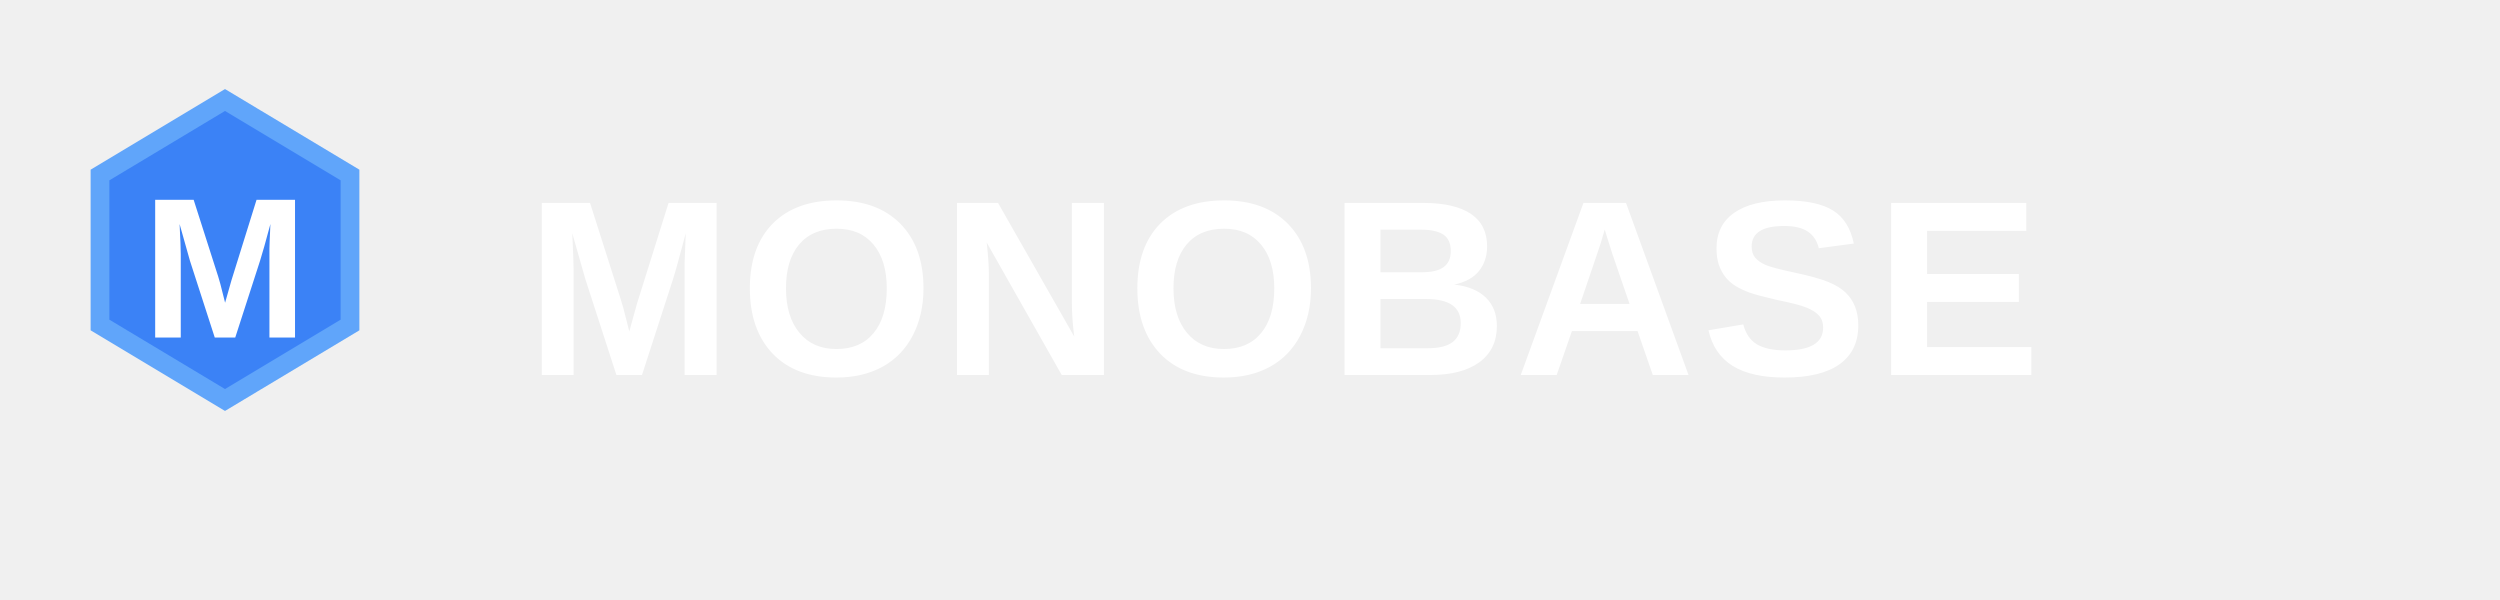
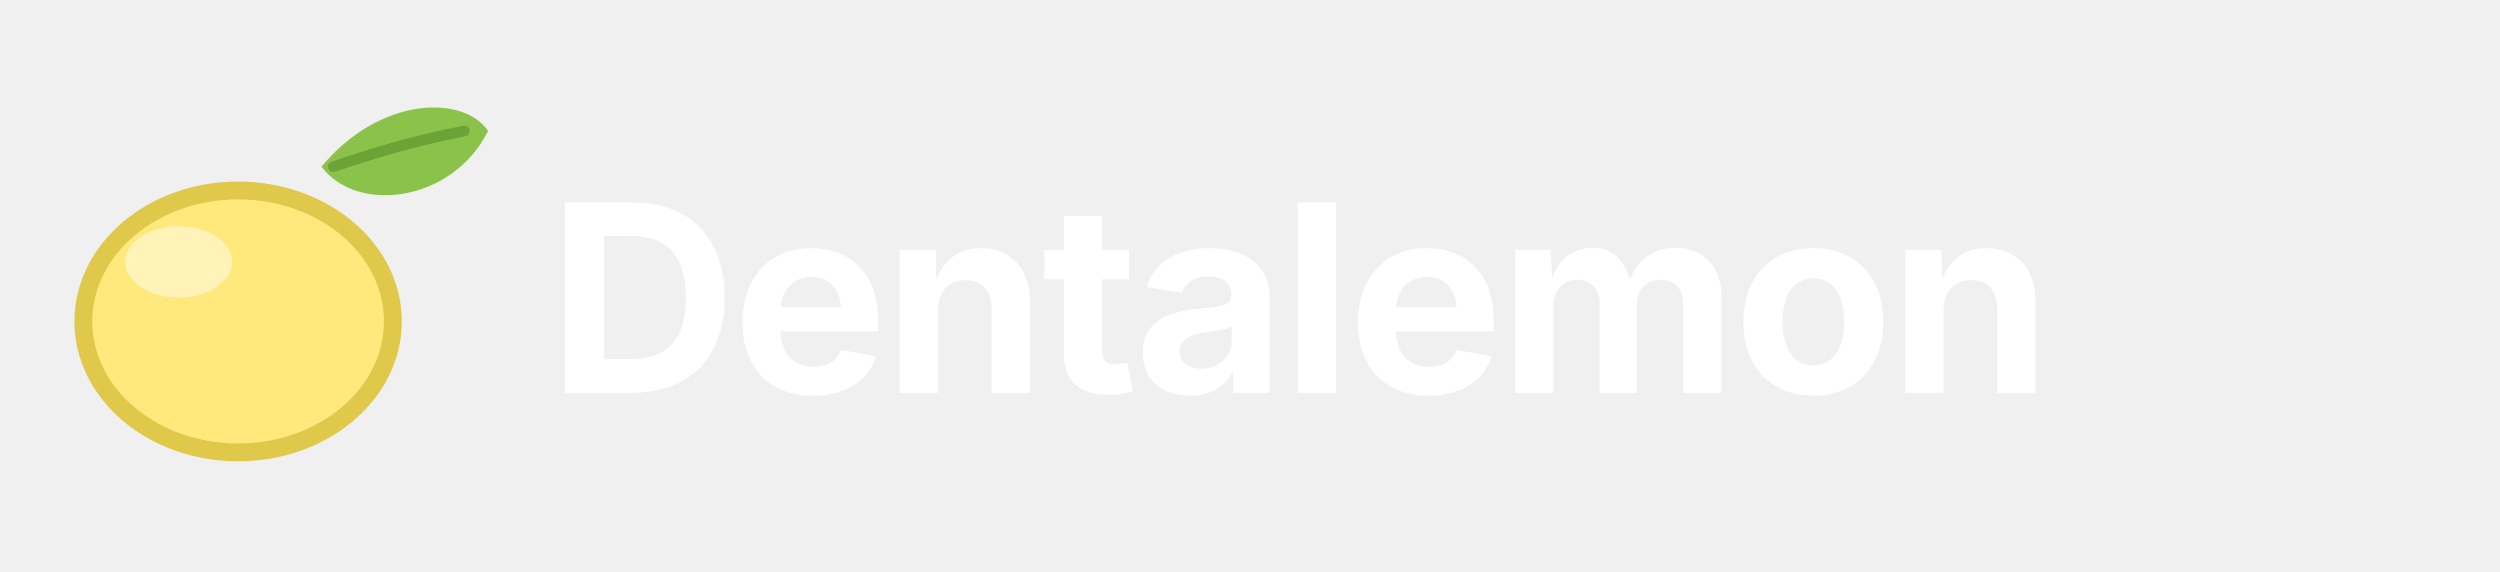
- <svg xmlns="http://www.w3.org/2000/svg" width="200" height="48" viewBox="0 0 200 48">
-   <path d="M18 8L28 14V26L18 32L8 26V14L18 8Z" fill="#3b82f6" stroke="#60a5fa" stroke-width="1.5" />
-   <text x="18" y="27" font-family="Arial, sans-serif" font-size="16" font-weight="bold" fill="white" text-anchor="middle">M</text>
-   <text x="42" y="30" font-family="Arial, sans-serif" font-size="20" font-weight="700" fill="#ffffff" letter-spacing="0.5">MONOBASE</text>
+ <svg xmlns="http://www.w3.org/2000/svg" width="210" height="48" viewBox="0 0 210 48" role="img" aria-label="Dentalemon">
+   <g>
+     <ellipse cx="20" cy="27" rx="13" ry="11" fill="#FFE97D" stroke="#E0C84B" stroke-width="1.5" />
+     <ellipse cx="15" cy="22" rx="4.5" ry="3" fill="#FFF4C2" opacity="0.85" />
+     <path d="M27 14 C32 8 39 8 41 11 C38 17 30 18 27 14 Z" fill="#8BC34A" />
+     <path d="M28 14 C31 13 34 12 39 11" stroke="#6BA336" stroke-width="0.9" fill="none" stroke-linecap="round" />
+   </g>
+   <text x="46" y="33" font-family="'Inter','Helvetica Neue',Arial,sans-serif" font-size="22" font-weight="700" letter-spacing="-0.4" fill="#FFFFFF">Dentalemon</text>
</svg>
